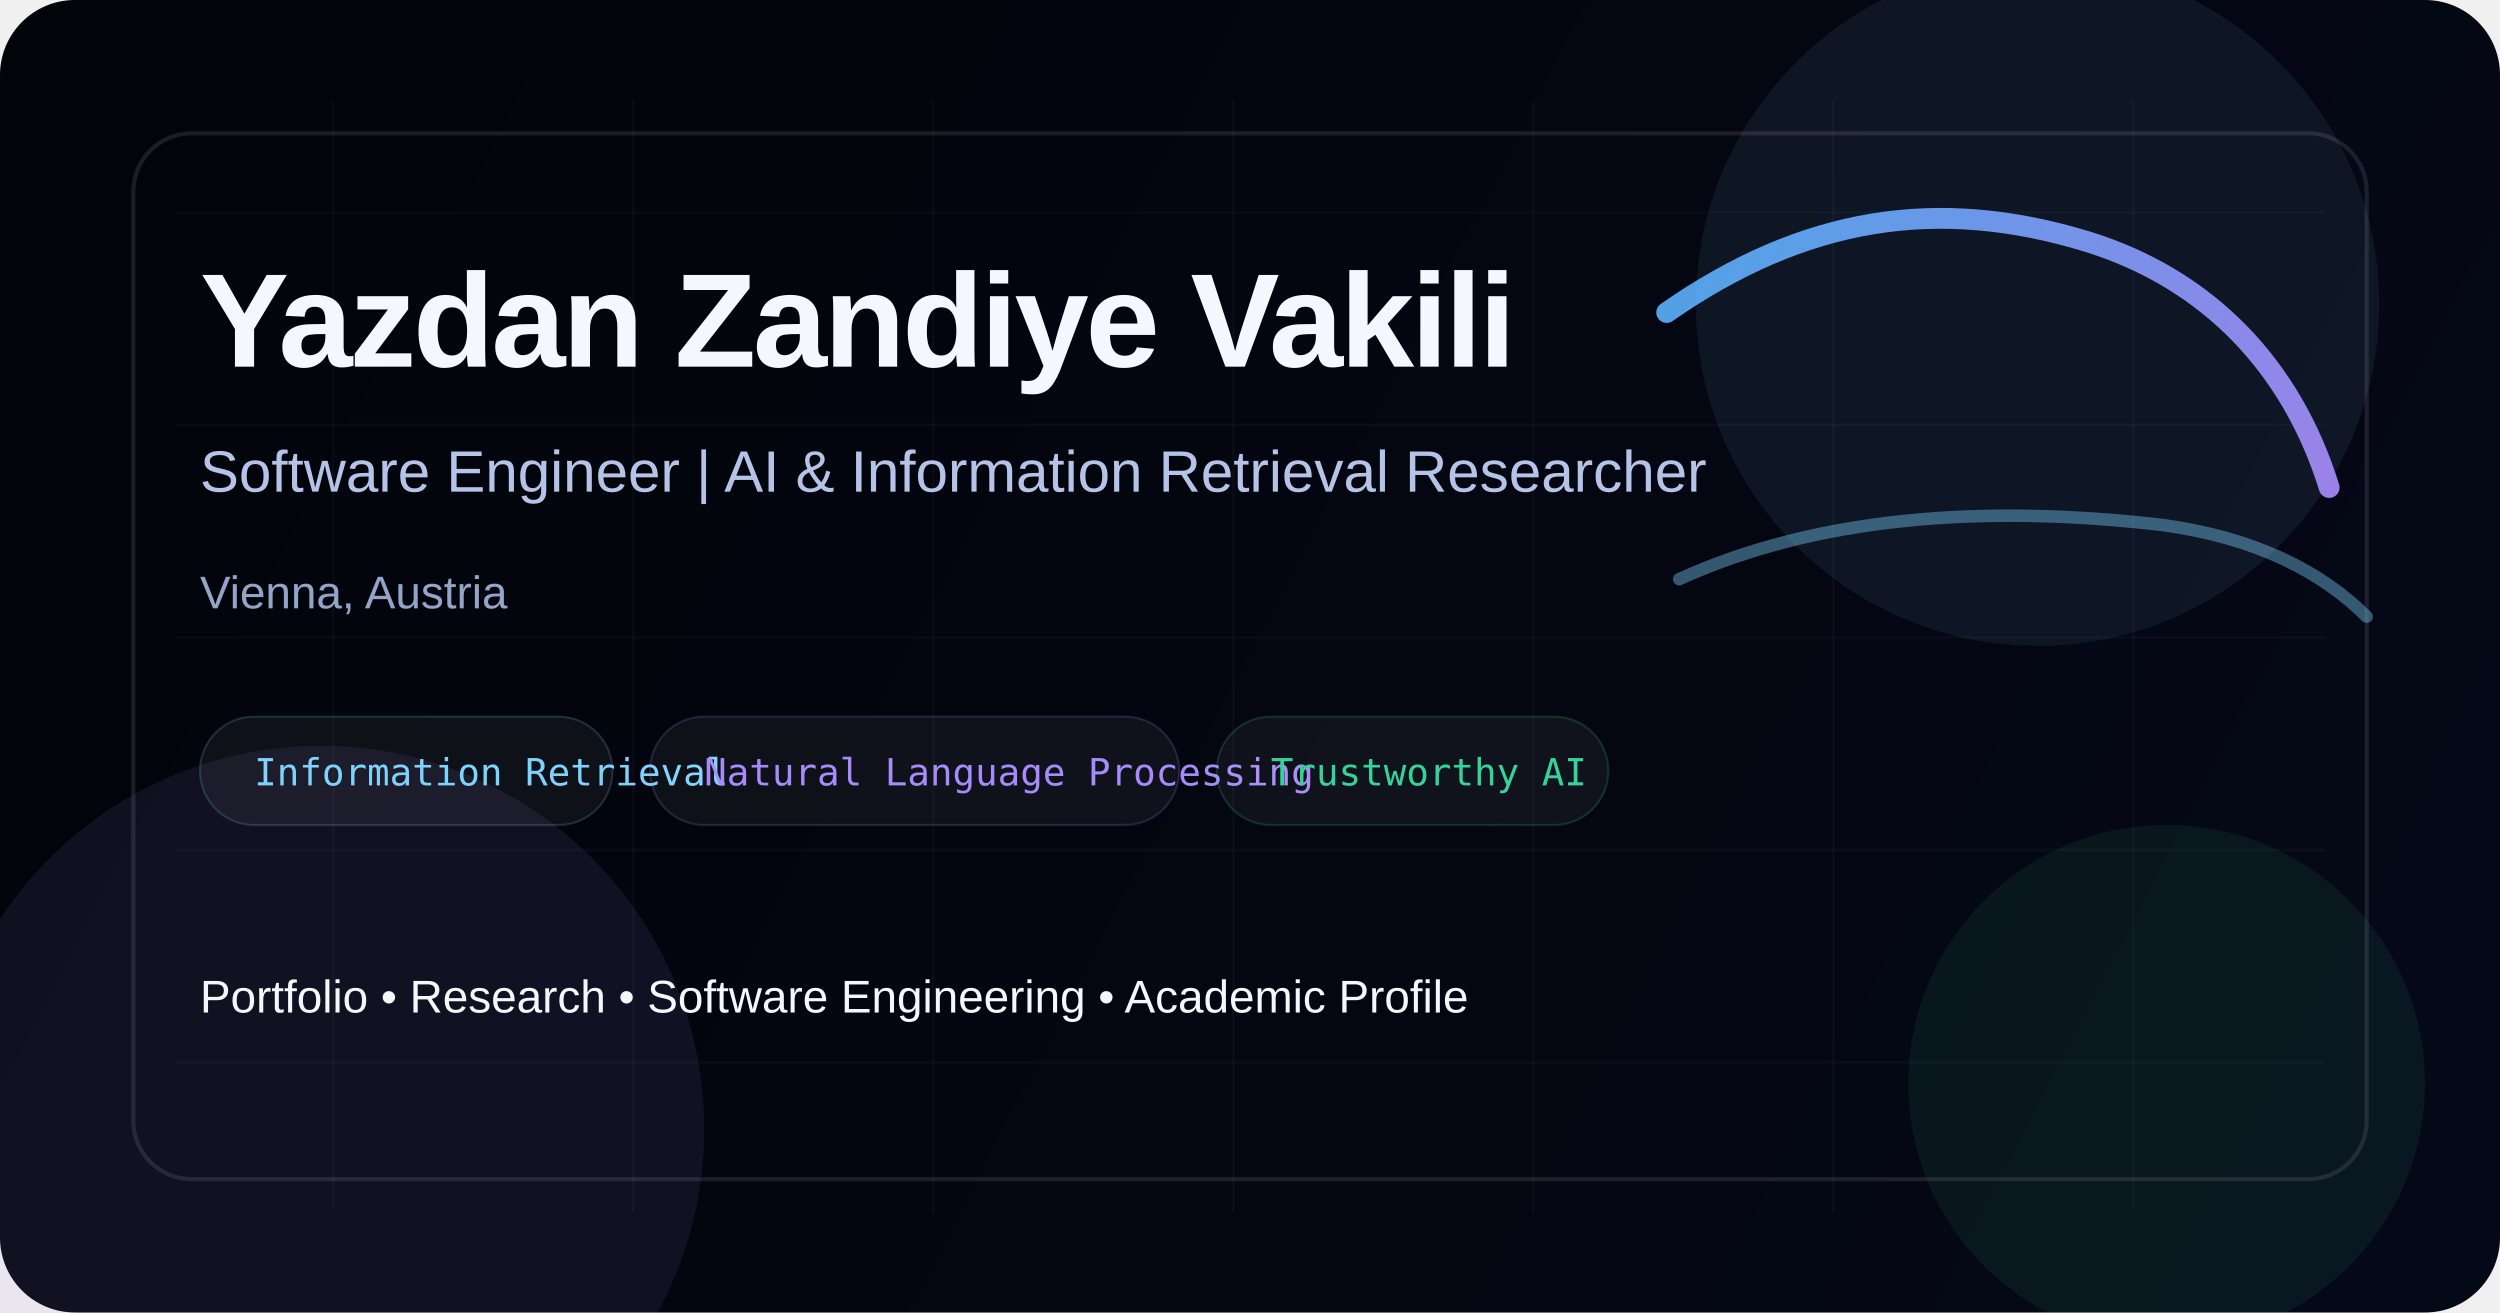
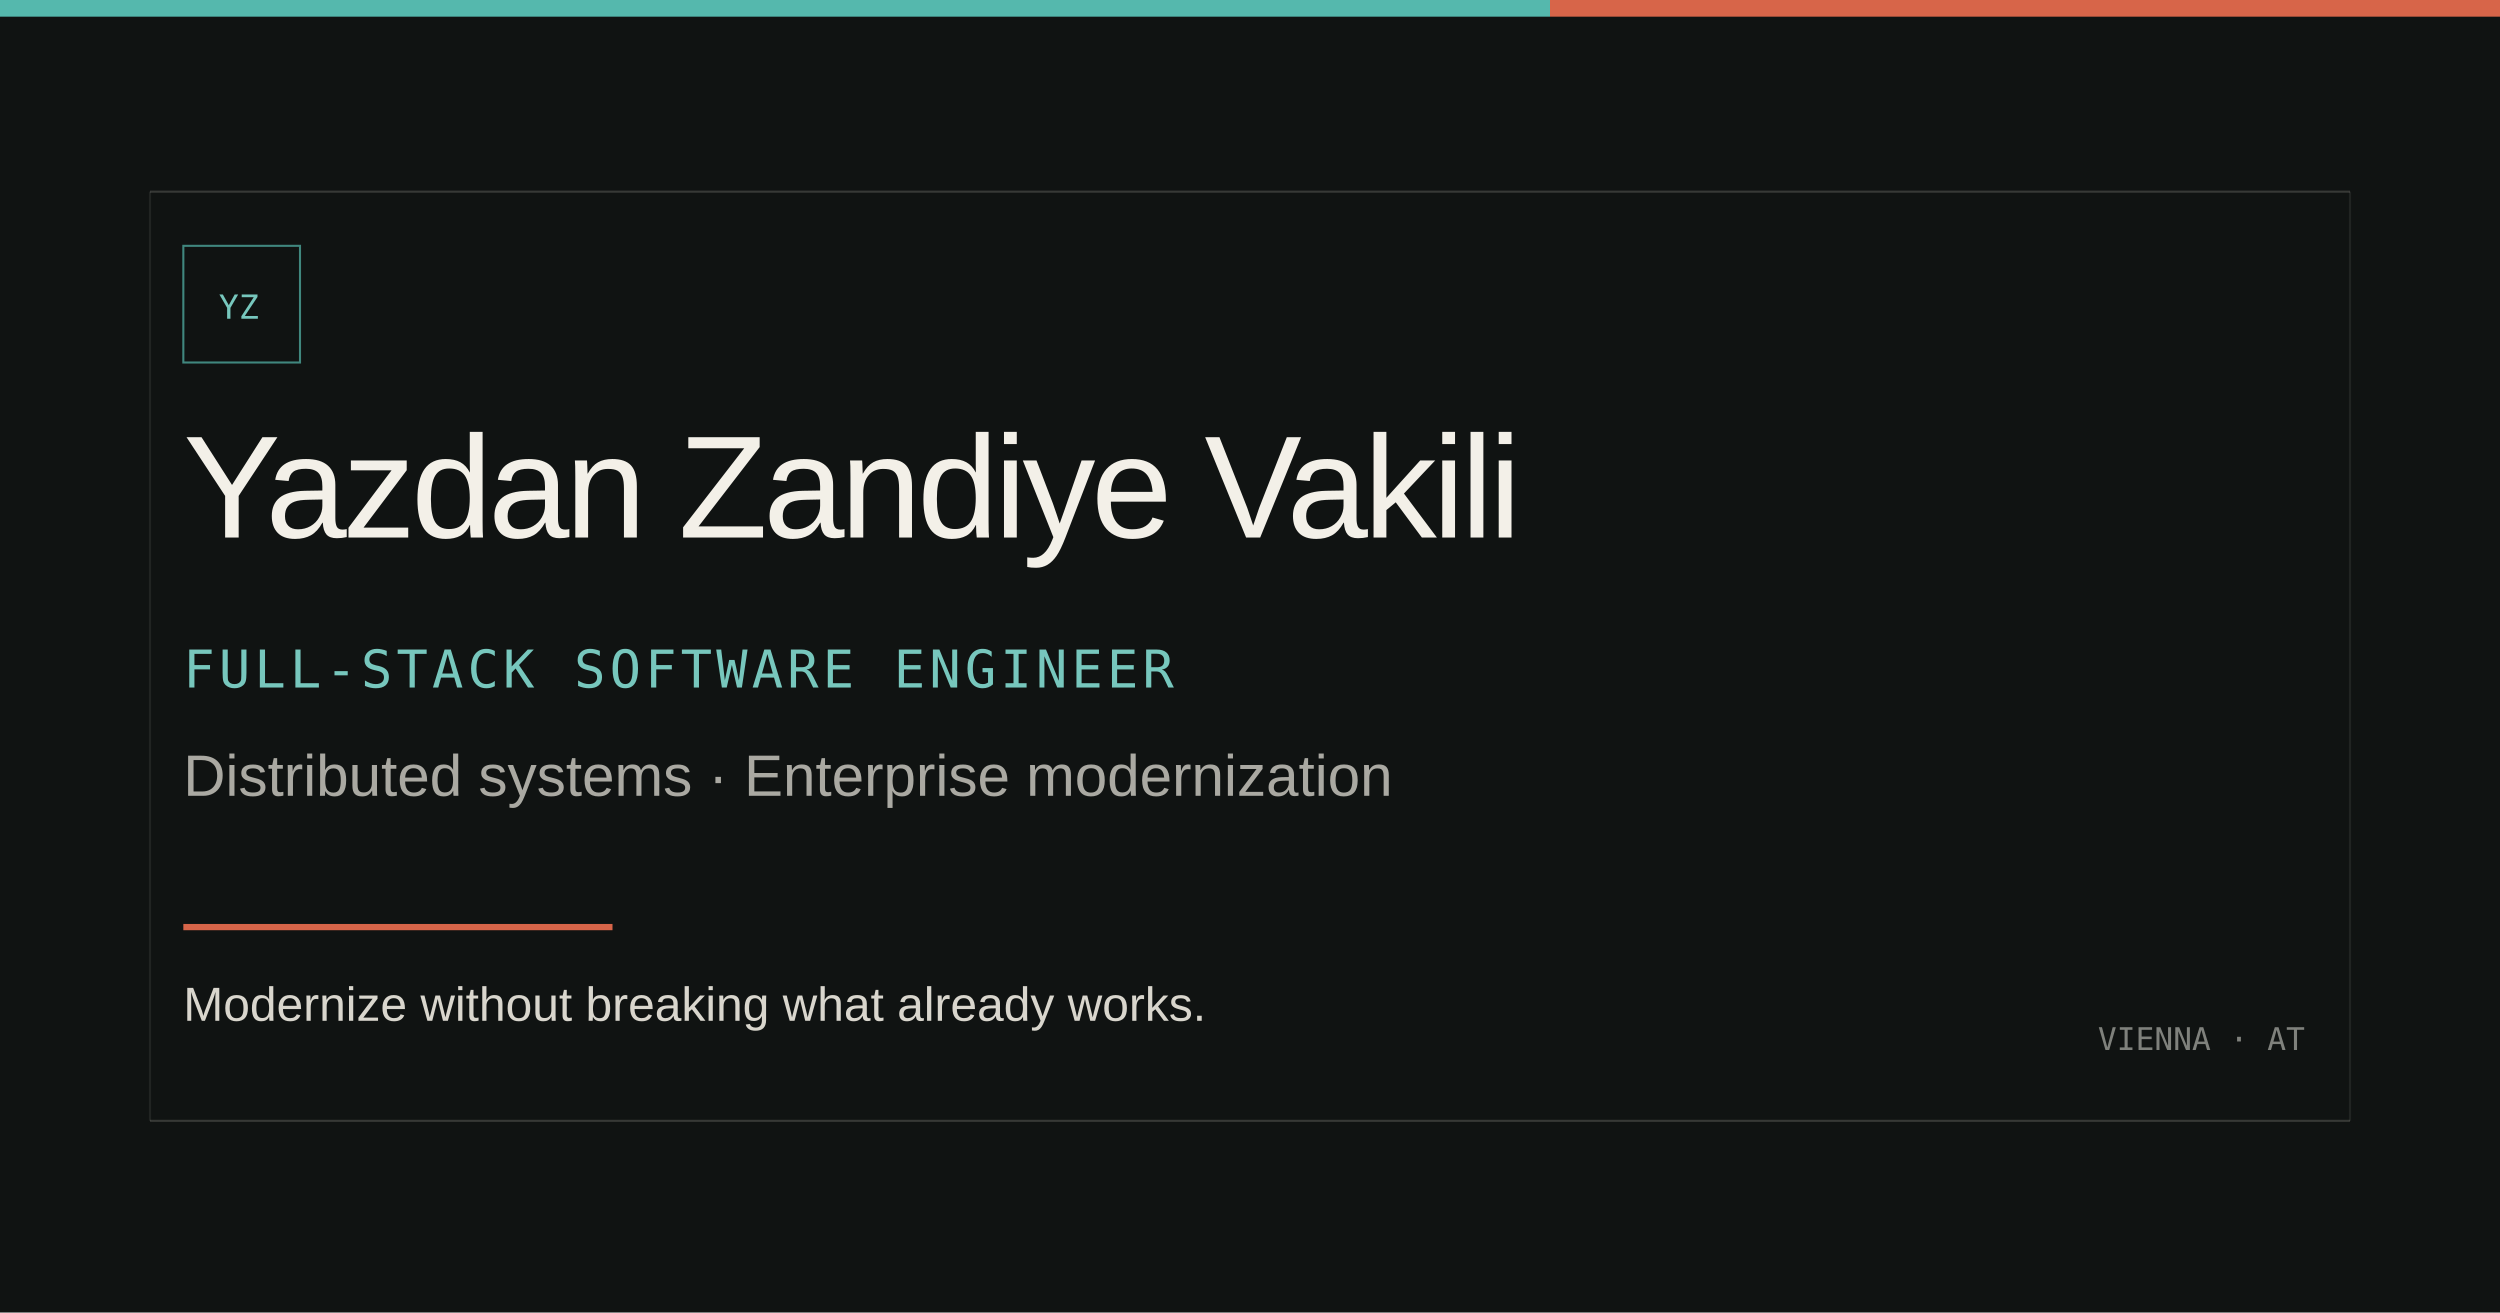
<svg xmlns="http://www.w3.org/2000/svg" width="1200" height="630" viewBox="0 0 1200 630" fill="none">
-   <defs>
-     <linearGradient id="bg" x1="84" y1="48" x2="1114" y2="582" gradientUnits="userSpaceOnUse">
-       <stop stop-color="#02040A" />
-       <stop offset="1" stop-color="#050816" />
-     </linearGradient>
-     <linearGradient id="glow" x1="140" y1="92" x2="978" y2="520" gradientUnits="userSpaceOnUse">
-       <stop stop-color="#7DD3FC" stop-opacity="0.95" />
-       <stop offset="0.5" stop-color="#38BDF8" stop-opacity="0.92" />
-       <stop offset="1" stop-color="#A78BFA" stop-opacity="0.92" />
-     </linearGradient>
-     <linearGradient id="grid" x1="0" y1="0" x2="0" y2="630" gradientUnits="userSpaceOnUse">
-       <stop stop-color="white" stop-opacity="0.12" />
-       <stop offset="1" stop-color="white" stop-opacity="0" />
-     </linearGradient>
-   </defs>
-   <rect width="1200" height="630" rx="36" fill="url(#bg)" />
-   <g opacity="0.26">
-     <path d="M84 102H1116M84 204H1116M84 306H1116M84 408H1116M84 510H1116" stroke="#FFFFFF" stroke-opacity="0.10" stroke-width="1.2" />
-     <path d="M160 48V582M304 48V582M448 48V582M592 48V582M736 48V582M880 48V582M1024 48V582" stroke="#FFFFFF" stroke-opacity="0.10" stroke-width="1.2" />
-   </g>
-   <circle cx="978" cy="146" r="164" fill="#7DD3FC" fill-opacity="0.08" />
-   <circle cx="154" cy="542" r="184" fill="#A78BFA" fill-opacity="0.09" />
-   <circle cx="1040" cy="520" r="124" fill="#34D399" fill-opacity="0.08" />
-   <rect x="64" y="64" width="1072" height="502" rx="28" stroke="#FFFFFF" stroke-opacity="0.10" stroke-width="2" />
-   <text x="96" y="176" fill="#F5F7FF" font-family="Space Grotesk, Arial, sans-serif" font-size="64" font-weight="700" letter-spacing="-1.5">Yazdan Zandiye Vakili</text>
-   <text x="96" y="236" fill="#B5C4E6" font-family="Manrope, Arial, sans-serif" font-size="28" font-weight="500">Software Engineer | AI &amp; Information Retrieval Researcher</text>
-   <text x="96" y="292" fill="#93A4C7" font-family="Manrope, Arial, sans-serif" font-size="22" font-weight="500">Vienna, Austria</text>
-   <g transform="translate(96 344)">
-     <rect width="198" height="52" rx="26" fill="#FFFFFF" fill-opacity="0.05" stroke="#7DD3FC" stroke-opacity="0.18" />
-     <text x="26" y="33" fill="#7DD3FC" font-family="IBM Plex Mono, monospace" font-size="18" font-weight="500">Information Retrieval</text>
-   </g>
-   <g transform="translate(312 344)">
-     <rect width="254" height="52" rx="26" fill="#FFFFFF" fill-opacity="0.05" stroke="#A78BFA" stroke-opacity="0.18" />
-     <text x="26" y="33" fill="#A78BFA" font-family="IBM Plex Mono, monospace" font-size="18" font-weight="500">Natural Language Processing</text>
-   </g>
-   <g transform="translate(584 344)">
-     <rect width="188" height="52" rx="26" fill="#FFFFFF" fill-opacity="0.05" stroke="#34D399" stroke-opacity="0.18" />
-     <text x="26" y="33" fill="#34D399" font-family="IBM Plex Mono, monospace" font-size="18" font-weight="500">Trustworthy AI</text>
-   </g>
-   <path d="M800 150C866 104 930 94 1002 116C1060 134 1100 176 1118 234" stroke="url(#glow)" stroke-width="10" stroke-linecap="round" />
-   <path d="M806 278C872 248 952 242 1038 252C1082 258 1114 274 1136 296" stroke="#7DD3FC" stroke-opacity="0.4" stroke-width="6" stroke-linecap="round" />
-   <text x="96" y="486" fill="#F5F7FF" font-family="Manrope, Arial, sans-serif" font-size="22" font-weight="500">Portfolio • Research • Software Engineering • Academic Profile</text>
+   <rect width="1200" height="630" fill="#101312" />
+   <rect width="744" height="8" fill="#55B8AD" />
+   <rect x="744" width="456" height="8" fill="#D76549" />
+   <path d="M72 92H1128M72 538H1128" stroke="#EBE6DA" stroke-opacity="0.18" />
+   <path d="M72 92V538M1128 92V538" stroke="#EBE6DA" stroke-opacity="0.08" />
+   <rect x="88" y="118" width="56" height="56" stroke="#55B8AD" stroke-opacity="0.7" />
+   <text x="105" y="153" fill="#77C7BD" font-family="IBM Plex Mono, monospace" font-size="16" font-weight="500">YZ</text>
+   <text x="88" y="258" fill="#F3F0E8" font-family="IBM Plex Sans, Arial, sans-serif" font-size="70" font-weight="500" letter-spacing="-2">Yazdan Zandiye Vakili</text>
+   <text x="88" y="330" fill="#77C7BD" font-family="IBM Plex Mono, monospace" font-size="25" letter-spacing="2">FULL-STACK SOFTWARE ENGINEER</text>
+   <text x="88" y="382" fill="#AAA9A2" font-family="IBM Plex Sans, Arial, sans-serif" font-size="28">Distributed systems · Enterprise modernization</text>
+   <path d="M88 445H294" stroke="#D76549" stroke-width="3" />
+   <text x="88" y="490" fill="#D9D6CD" font-family="IBM Plex Sans, Arial, sans-serif" font-size="23">Modernize without breaking what already works.</text>
+   <text x="1007" y="504" fill="#7F817C" font-family="IBM Plex Mono, monospace" font-size="15">VIENNA · AT</text>
</svg>
